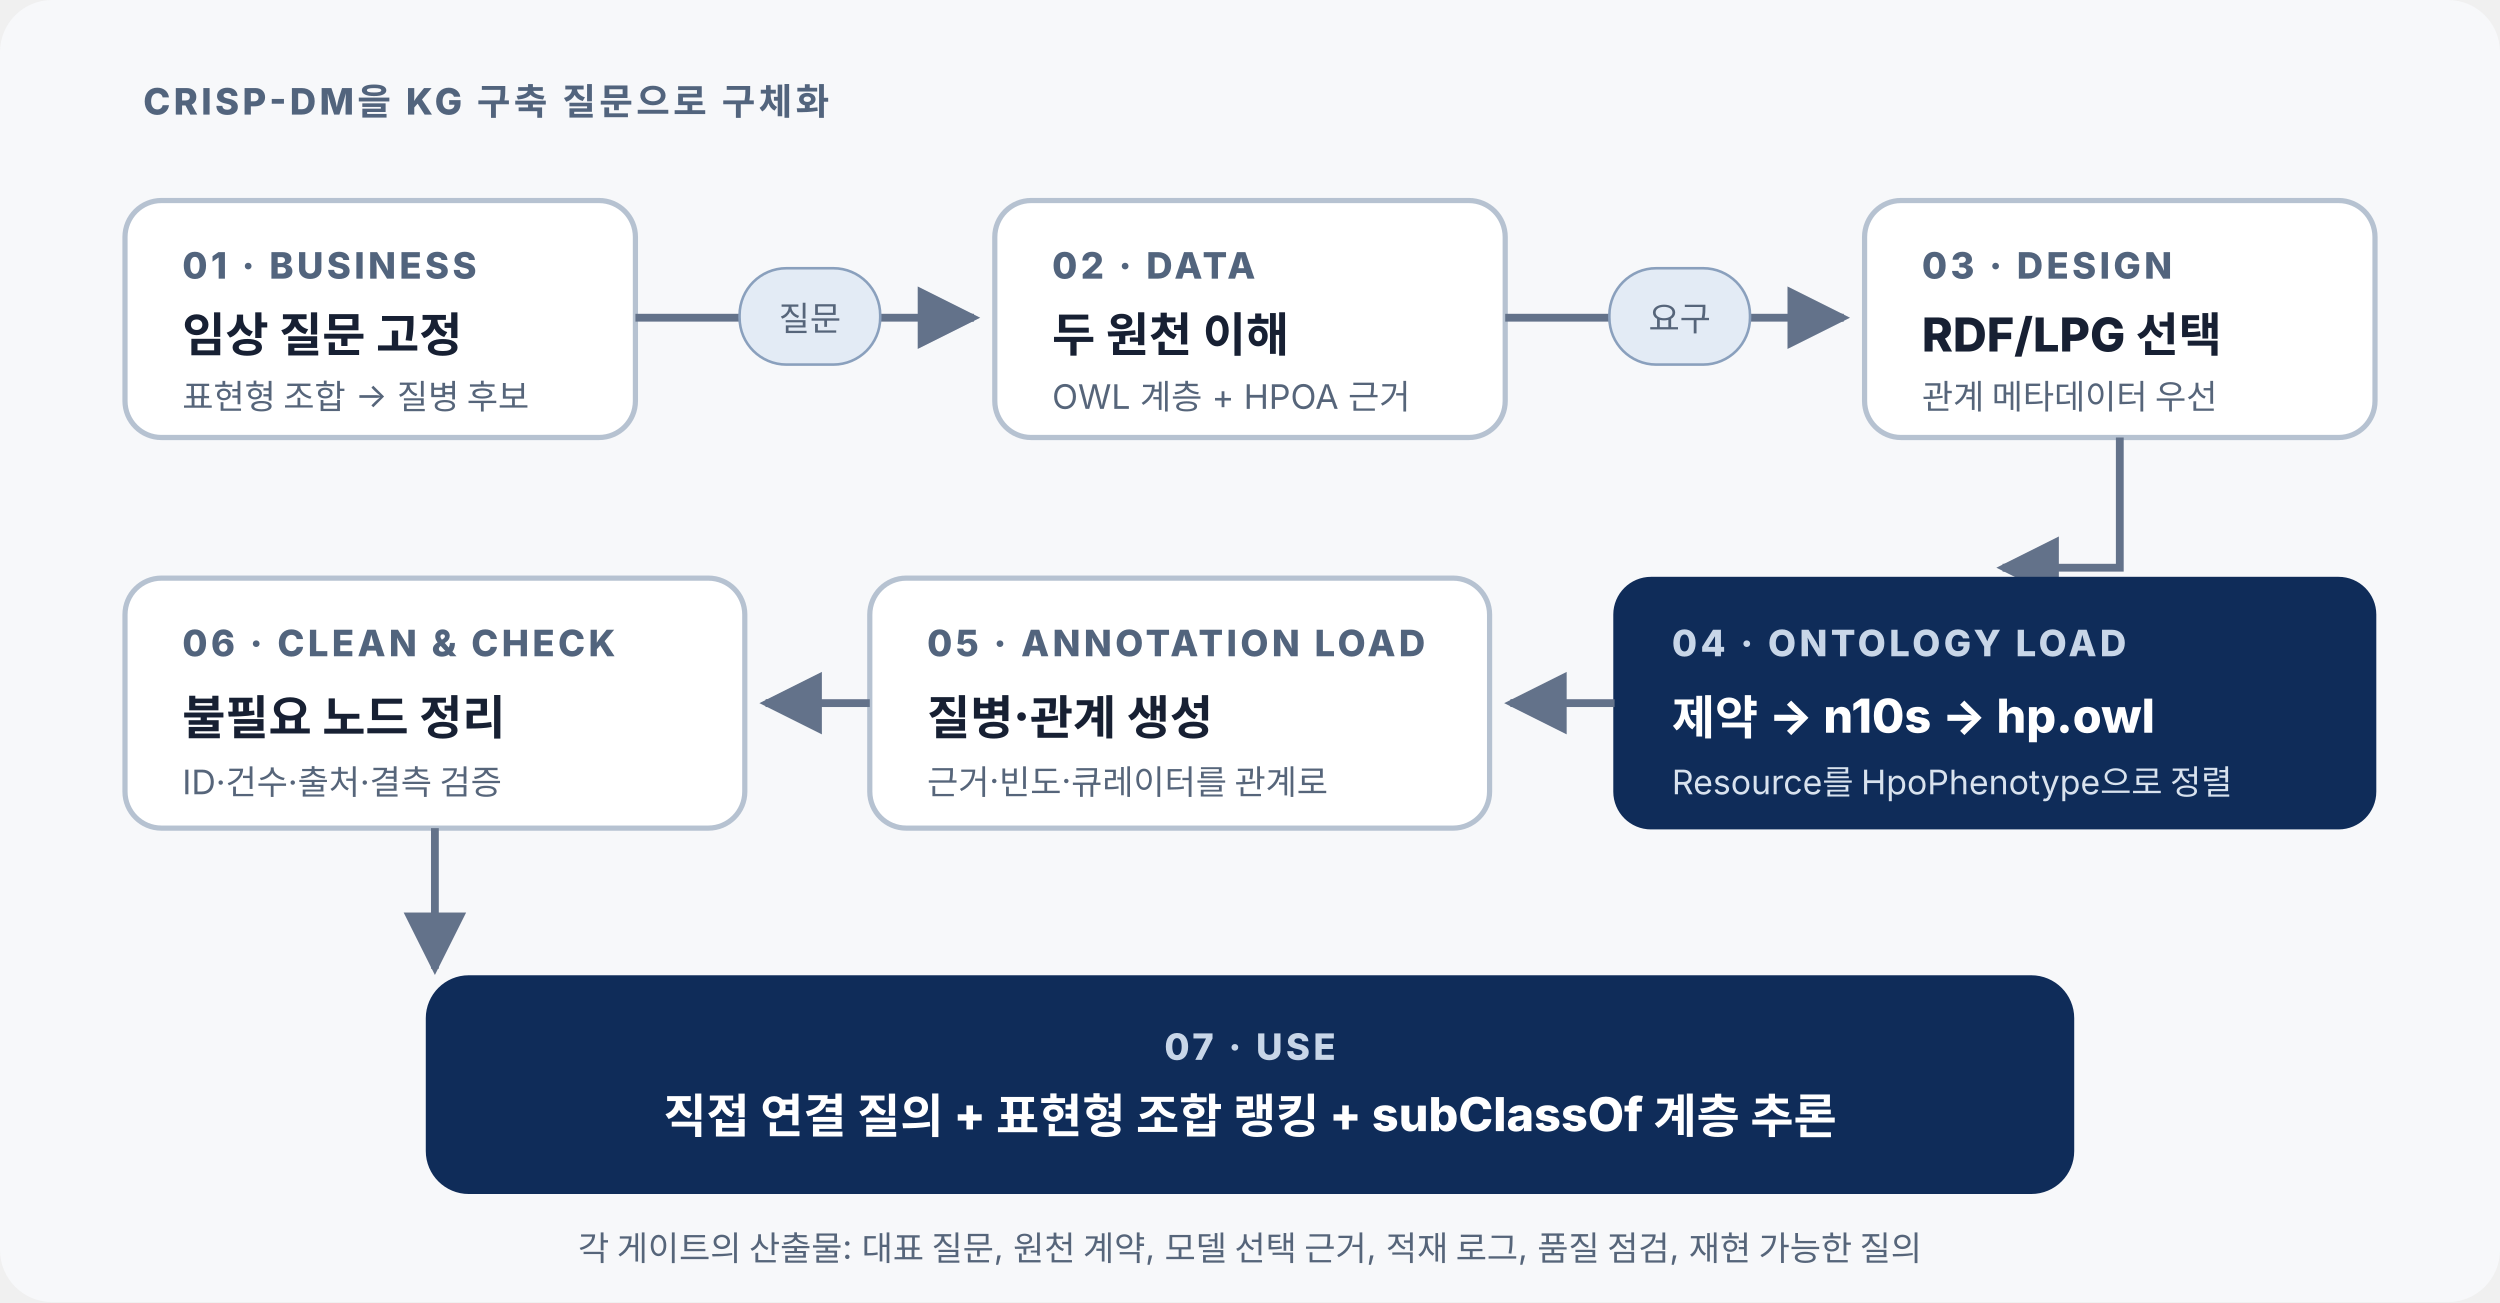
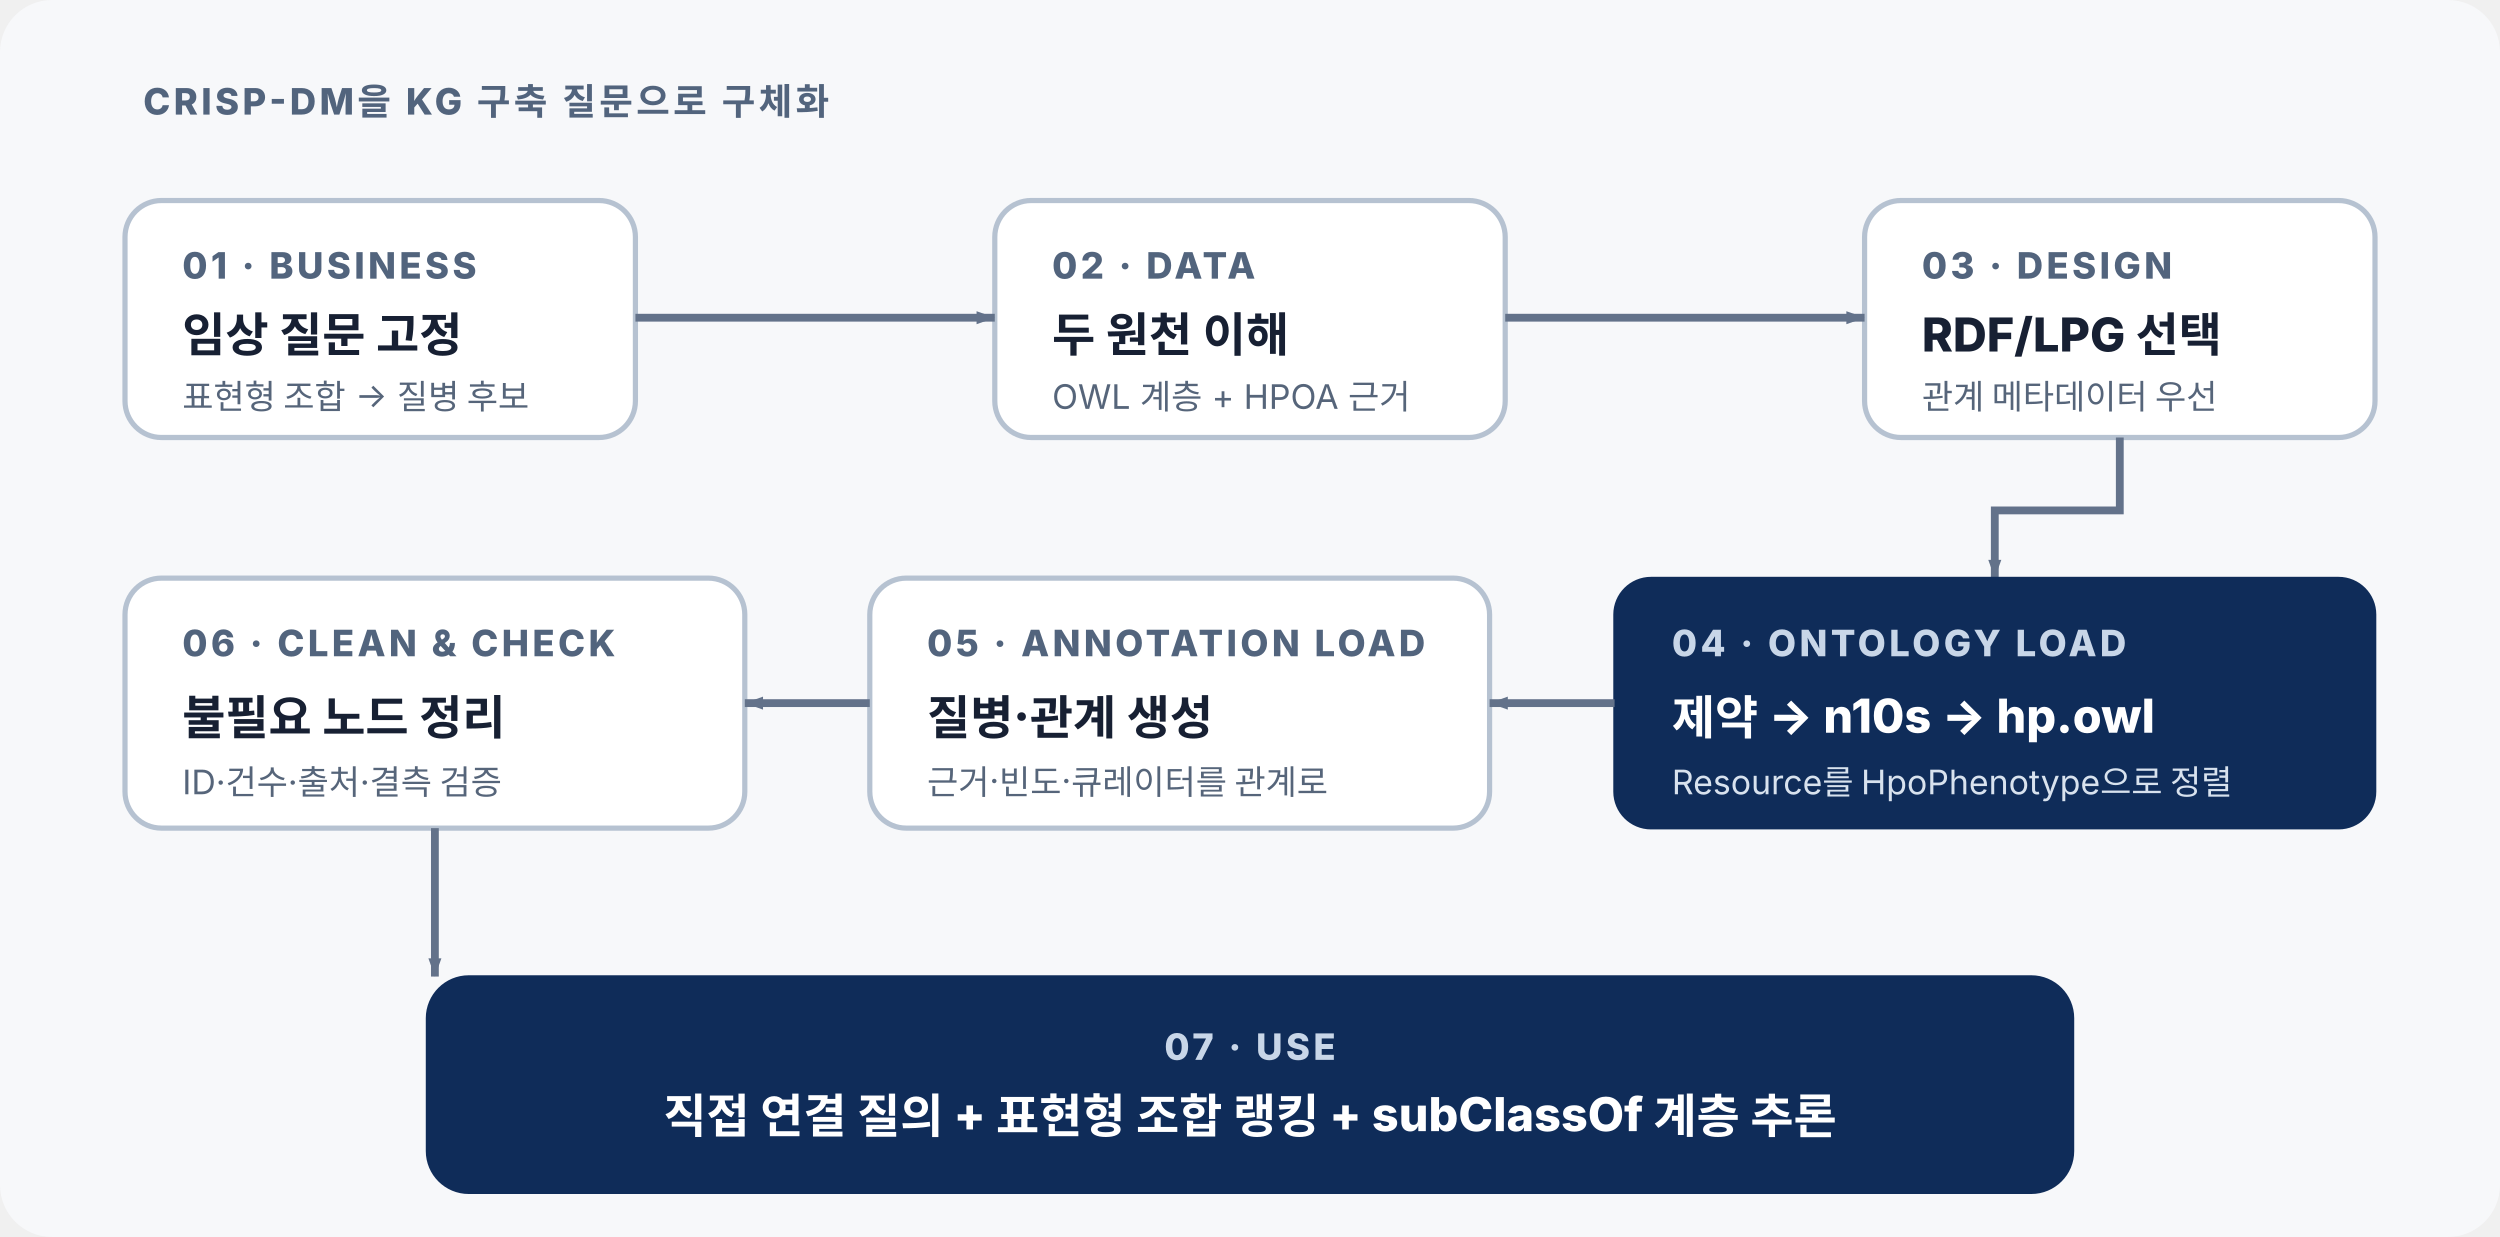
- <svg xmlns="http://www.w3.org/2000/svg" viewBox="0 0 960 500" role="img" aria-labelledby="title desc">
+ <svg xmlns="http://www.w3.org/2000/svg" viewBox="0 0 960 475" role="img" aria-labelledby="title desc">
  <defs>
-     <marker id="arrow" viewBox="0 0 10 10" refX="9" refY="5" markerWidth="8" markerHeight="8" orient="auto">
-       <path d="M0 0 10 5 0 10Z" fill="#63728a" />
+     <marker id="arrow" markerUnits="userSpaceOnUse" viewBox="0 0 8 6" refX="7.5" refY="3" markerWidth="8" markerHeight="6" orient="auto">
+       <path d="M.5.5 7.5 3 .5 5.5Z" fill="#63728a" />
    </marker>
    <style>
      text{font-family:system-ui,-apple-system,BlinkMacSystemFont,"Segoe UI",sans-serif;fill:#172033}
      .eyebrow{font-size:14px;font-weight:800;letter-spacing:1.3px;fill:#52647d}
      .head{font-size:18px;font-weight:800}
      .small{font-size:13px;fill:#56657a}
      .box{fill:#fff;stroke:#b6c2d1;stroke-width:2}
      .navy{fill:#0f2c59;stroke:#0f2c59}
      .line{fill:none;stroke:#63728a;stroke-width:3;marker-end:url(#arrow)}
-       .gate{fill:#e3ebf5;stroke:#8aa0bd}
    </style>
  </defs>
-   <rect width="960" height="500" rx="20" fill="#f7f8fa" />
+   <rect width="960" height="475" rx="20" fill="#f7f8fa" />
  <text x="55" y="44" class="eyebrow">CRISP-DM을 KG 구축 질문으로 구체화</text>
  <g>
    <rect class="box" x="48" y="77" width="196" height="91" rx="14" />
    <text x="70" y="107" class="eyebrow">01 · BUSINESS</text>
    <text x="70" y="135" class="head">임상 질문 고정</text>
    <text x="70" y="157" class="small">표현형 조합 → 질병 후보</text>
    <rect class="box" x="382" y="77" width="196" height="91" rx="14" />
    <text x="404" y="107" class="eyebrow">02 · DATA</text>
    <text x="404" y="135" class="head">두 원천 이해</text>
    <text x="404" y="157" class="small">OWL 계층 + HPOA 근거</text>
    <rect class="box" x="716" y="77" width="196" height="91" rx="14" />
    <text x="738" y="107" class="eyebrow">03 · DESIGN</text>
    <text x="738" y="135" class="head">RDF/LPG 선택</text>
    <text x="738" y="157" class="small">관계 메타데이터 우선</text>
-     <path class="line" d="M244 122H374" />
-     <path class="line" d="M578 122H708" />
-     <rect class="gate" x="284" y="103" width="54" height="37" rx="18" />
-     <text x="311" y="127" class="small" text-anchor="middle">질문</text>
-     <rect class="gate" x="618" y="103" width="54" height="37" rx="18" />
-     <text x="645" y="127" class="small" text-anchor="middle">요구</text>
+     <path class="line" d="M244 122H382" />
+     <path class="line" d="M578 122H716" />
  </g>
-   <path class="line" d="M814 168V218H769" />
+   <path class="line" d="M814 168V196H766V222" />
  <g>
    <rect class="navy" x="620" y="222" width="292" height="96" rx="14" />
    <text x="642" y="252" class="eyebrow" style="fill:#c8d6e8">04 · ONTOLOGY LOAD</text>
    <text x="642" y="282" class="head" style="fill:#fff">제약 → n10s → hp.owl</text>
    <text x="642" y="305" class="small" style="fill:#d8e2ee">Resource를 HpoPhenotype으로 정렬</text>
    <rect class="box" x="334" y="222" width="238" height="96" rx="14" />
    <text x="356" y="252" class="eyebrow">05 · ANNOTATION LOAD</text>
    <text x="356" y="282" class="head">질병·관계 생성</text>
    <text x="356" y="305" class="small">근거·빈도·큐레이터를 관계로</text>
    <rect class="box" x="48" y="222" width="238" height="96" rx="14" />
    <text x="70" y="252" class="eyebrow">06 · CLEAN &amp; CHECK</text>
    <text x="70" y="282" class="head">불필요 노드 정리</text>
    <text x="70" y="305" class="small">ID·건수·출처·결측 검증</text>
-     <path class="line" d="M620 270H580" />
-     <path class="line" d="M334 270H294" />
+     <path class="line" d="M620 270H572" />
+     <path class="line" d="M334 270H286" />
  </g>
-   <path class="line" d="M167 318V372" />
+   <path class="line" d="M167 318V375" />
  <rect class="navy" x="164" y="375" width="632" height="83" rx="16" />
  <text x="480" y="407" class="eyebrow" text-anchor="middle" style="fill:#c8d6e8">07 · USE</text>
  <text x="480" y="435" class="head" text-anchor="middle" style="fill:#fff">직접 연결 질의 + 표현형 조합 랭킹 + subClassOf 계층 추론</text>
-   <text x="480" y="484" class="small" text-anchor="middle">각 게이트의 산출물: 대표 질문, 원천 계약, 모델 선택 근거, 적재 로그, 품질 점검, 재현 가능한 질의</text>
</svg>
